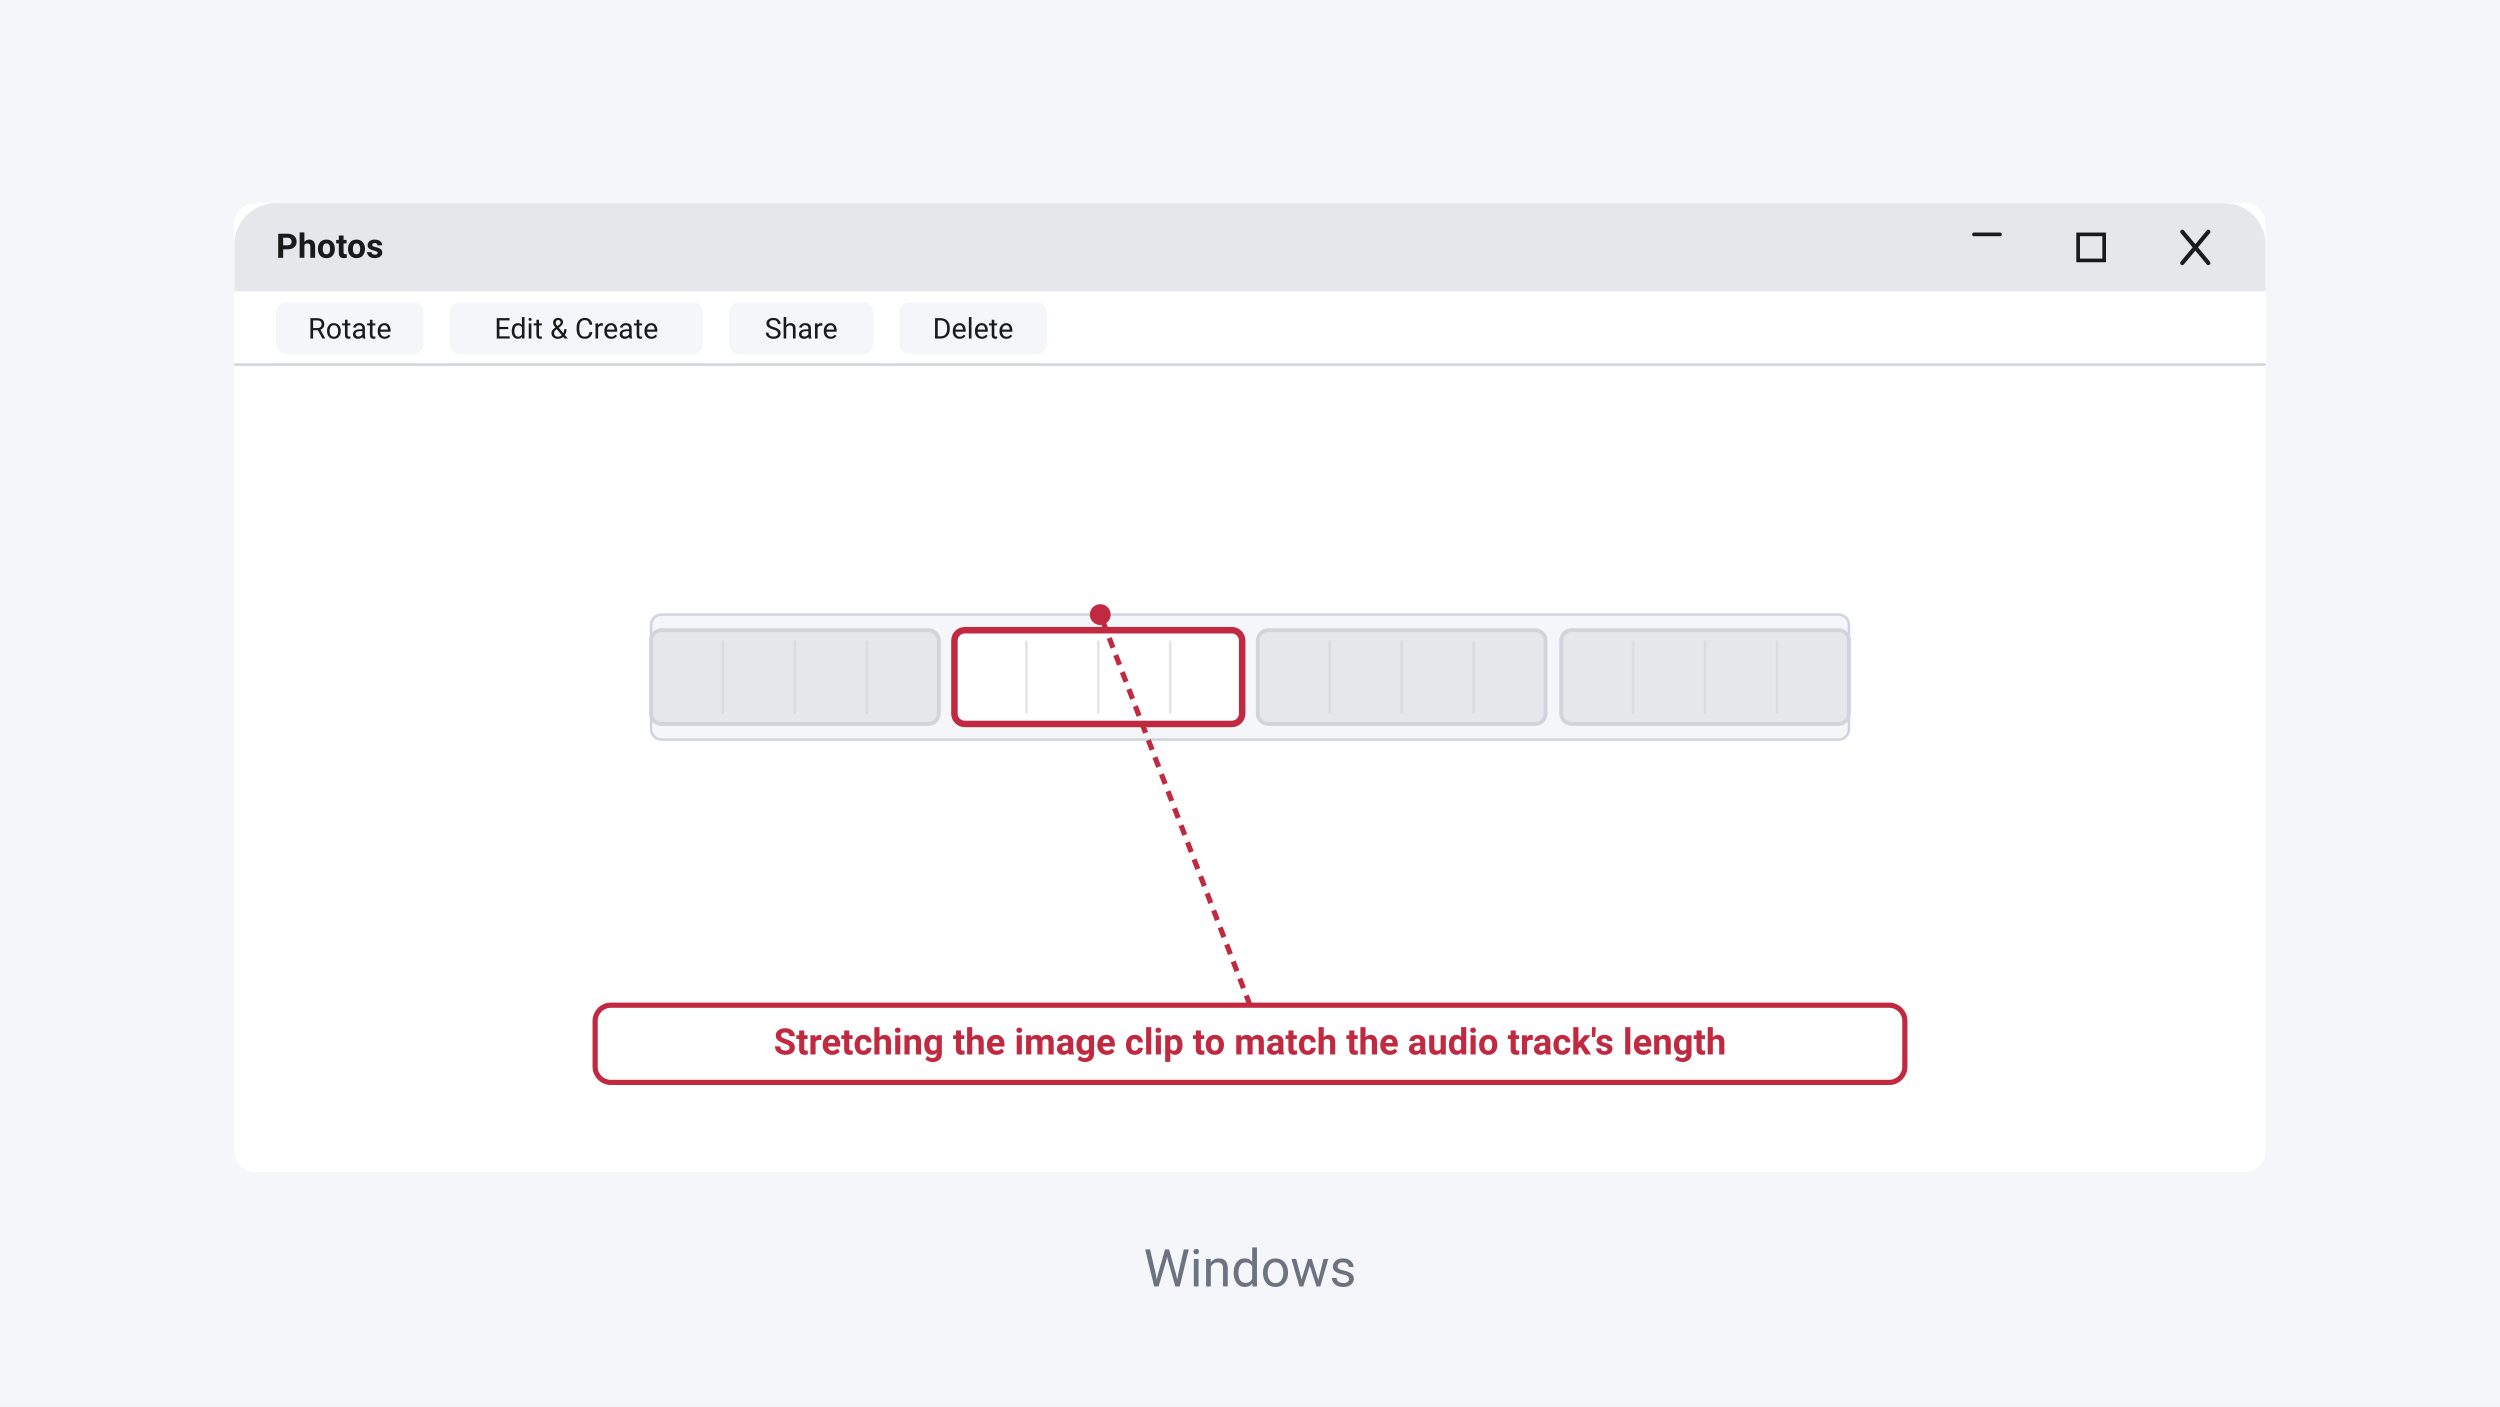
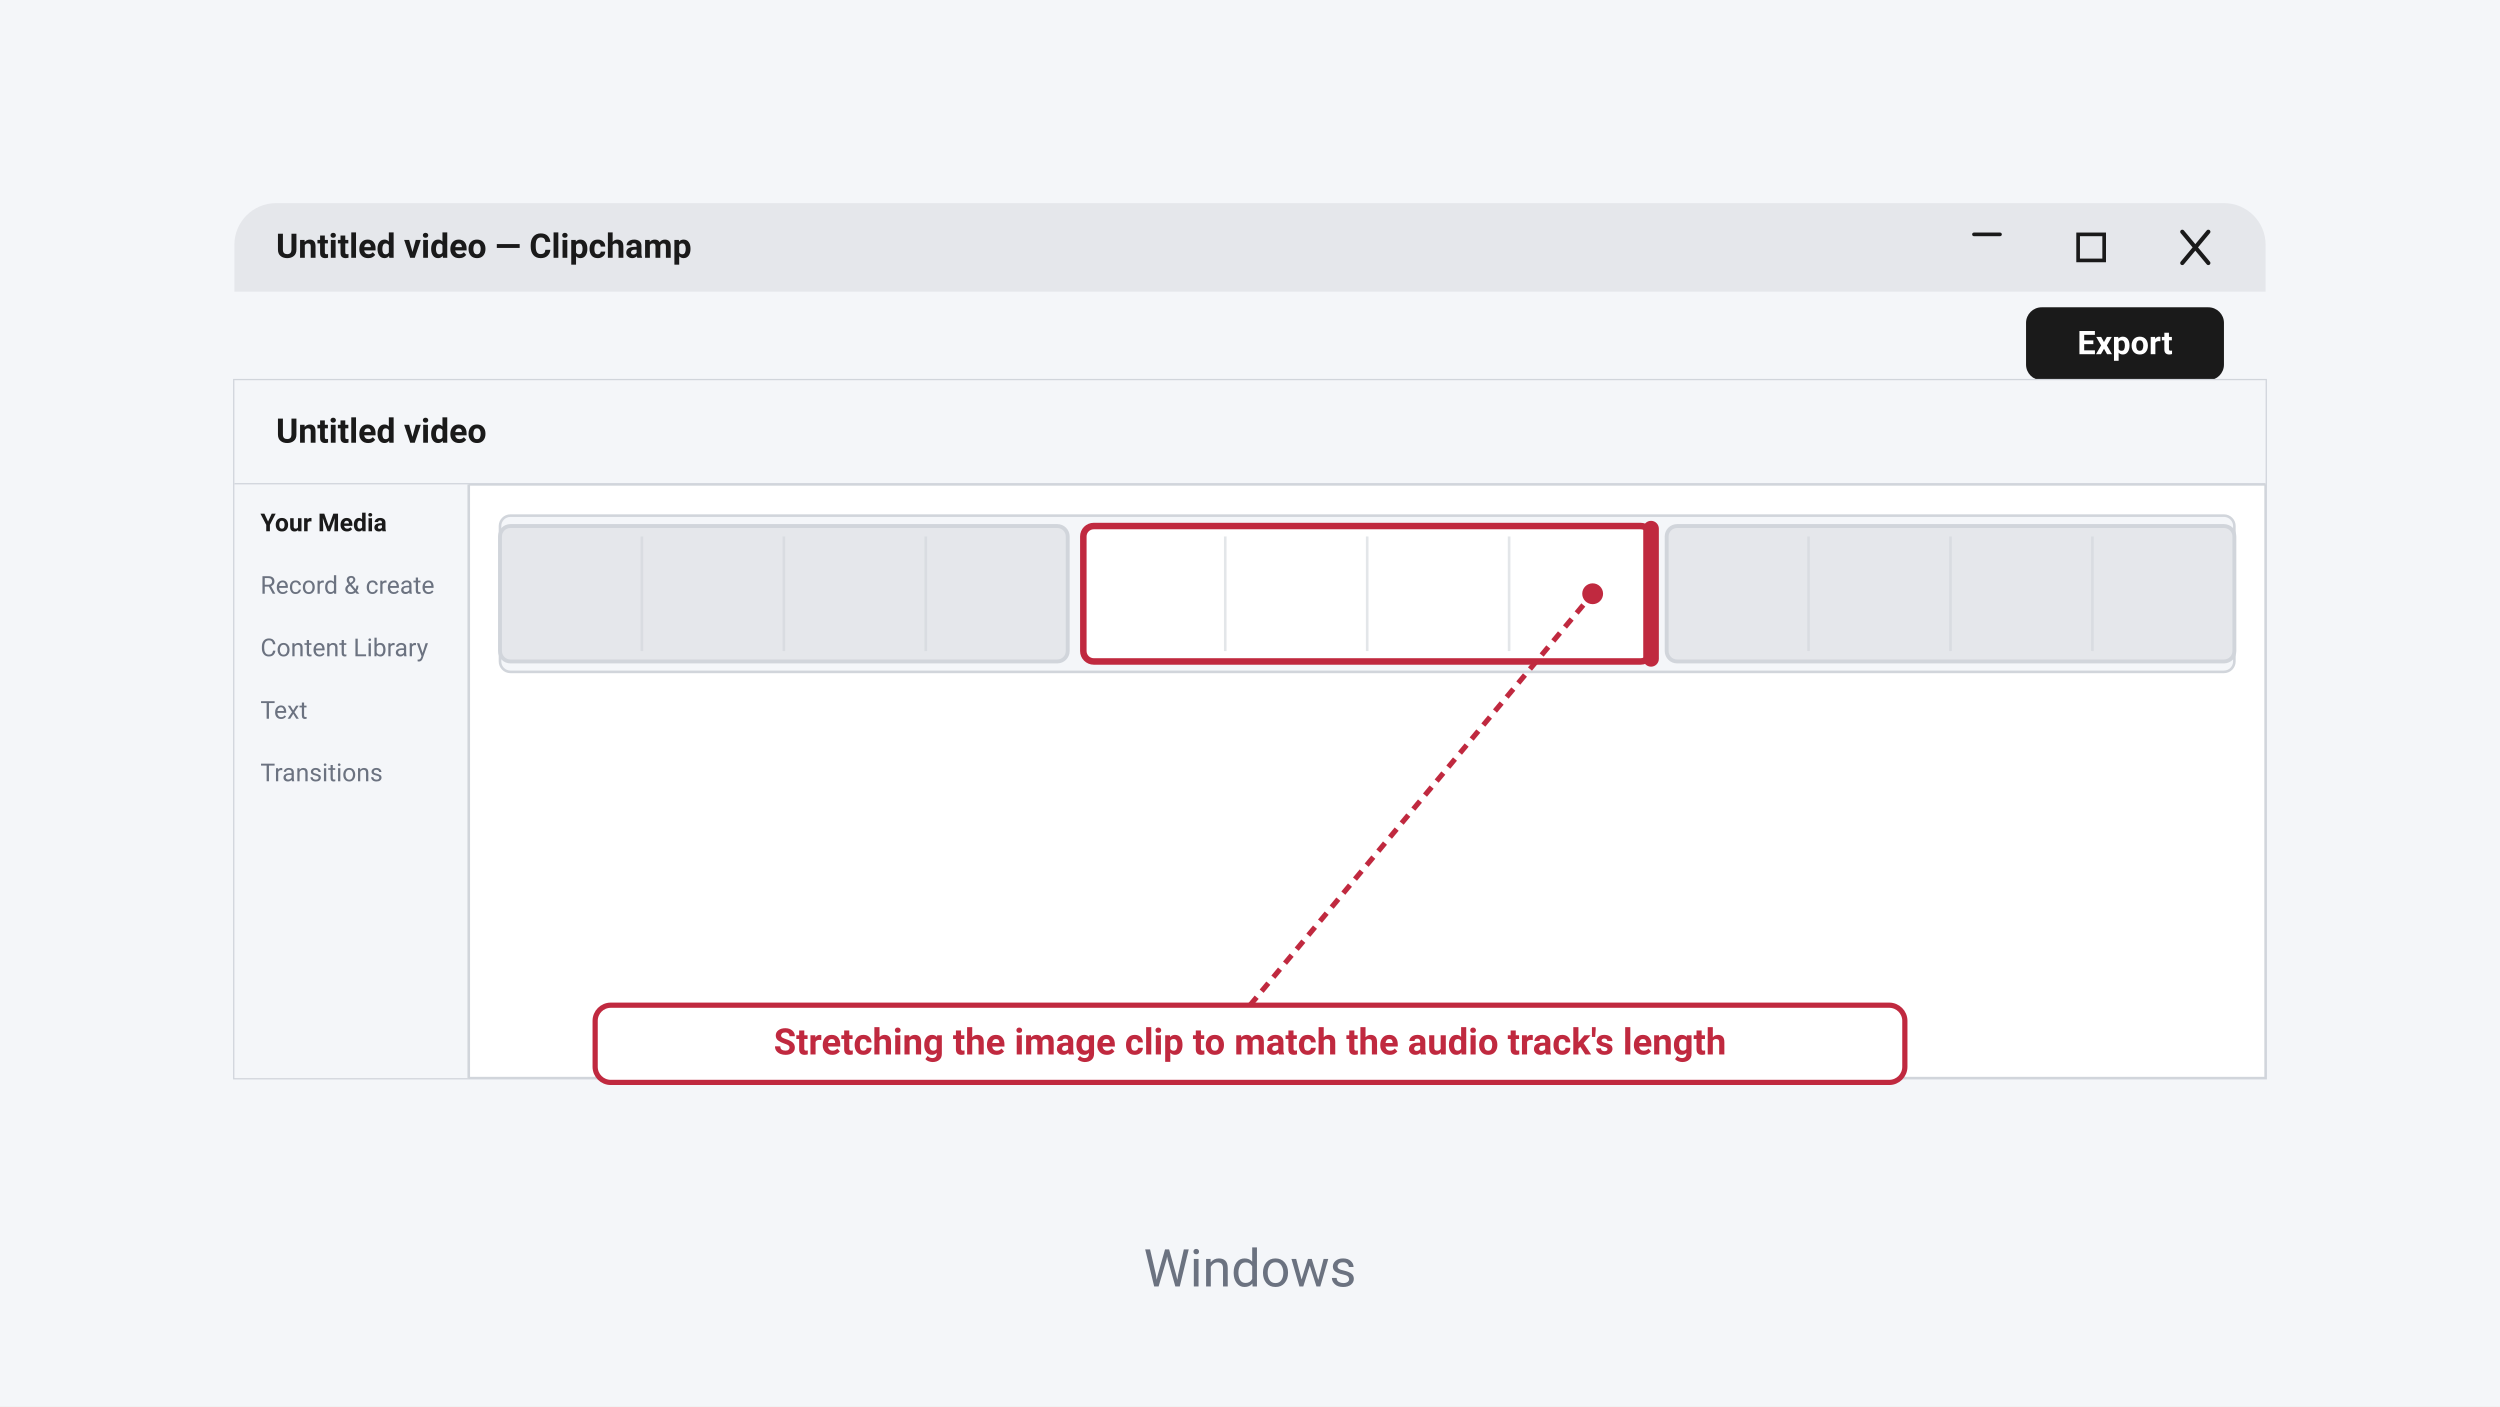
<svg xmlns="http://www.w3.org/2000/svg" width="960" height="540" viewBox="0 0 960 540">
  <rect width="960" height="540" fill="#F4F6F9" />
-   <rect x="90" y="78" width="780" height="372" rx="8" fill="#FFFFFF" />
  <path d="M 90 94 A 16 16 0 0 1 106 78 L 854 78 A 16 16 0 0 1 870 94 L 870 112 L 90 112 Z" fill="#E5E7EB" />
  <path d="M 758 90 L 768 90" stroke="#1A1A1A" stroke-width="1.4" stroke-linecap="round" />
  <rect x="798" y="90" width="10" height="10" fill="none" stroke="#1A1A1A" stroke-width="1.4" />
  <path d="M 838 89 L 848 101 M 848 89 L 838 101" stroke="#1A1A1A" stroke-width="1.6" stroke-linecap="round" />
-   <text x="106" y="99" font-family="system-ui, -apple-system, 'Segoe UI', Roboto, sans-serif" font-size="13" font-weight="600" fill="#1A1A1A" text-anchor="start">Photos</text>
-   <rect x="90" y="112" width="780" height="28" fill="#FFFFFF" />
-   <path d="M 90 140 L 870 140" stroke="#D1D5DB" stroke-width="1" />
-   <rect x="106" y="116" width="56.663" height="20" rx="4" fill="#F4F6F9" />
-   <text x="134.332" y="130" font-family="system-ui, -apple-system, 'Segoe UI', Roboto, sans-serif" font-size="11" font-weight="400" fill="#1A1A1A" text-anchor="middle">Rotate</text>
-   <rect x="172.663" y="116" width="97.319" height="20" rx="4" fill="#F4F6F9" />
-   <text x="221.323" y="130" font-family="system-ui, -apple-system, 'Segoe UI', Roboto, sans-serif" font-size="11" font-weight="400" fill="#1A1A1A" text-anchor="middle">Edit &amp; Create</text>
-   <rect x="279.982" y="116" width="55.332" height="20" rx="4" fill="#F4F6F9" />
-   <text x="307.648" y="130" font-family="system-ui, -apple-system, 'Segoe UI', Roboto, sans-serif" font-size="11" font-weight="400" fill="#1A1A1A" text-anchor="middle">Share</text>
-   <rect x="345.314" y="116" width="56.663" height="20" rx="4" fill="#F4F6F9" />
-   <text x="373.646" y="130" font-family="system-ui, -apple-system, 'Segoe UI', Roboto, sans-serif" font-size="11" font-weight="400" fill="#1A1A1A" text-anchor="middle">Delete</text>
-   <rect x="250" y="236" width="460" height="48" rx="4" fill="#F4F6F9" stroke="#D1D5DB" stroke-width="1" />
-   <rect x="250" y="242" width="110.5" height="36" rx="4" fill="#E5E7EB" stroke="#D1D5DB" stroke-width="1.5" />
-   <line x1="277.625" y1="246" x2="277.625" y2="274" stroke="#D1D5DB" stroke-width="1" opacity="0.6" />
-   <line x1="305.25" y1="246" x2="305.25" y2="274" stroke="#D1D5DB" stroke-width="1" opacity="0.6" />
-   <line x1="332.875" y1="246" x2="332.875" y2="274" stroke="#D1D5DB" stroke-width="1" opacity="0.6" />
-   <rect x="366.5" y="242" width="110.5" height="36" rx="4" fill="#FFFFFF" stroke="#C0293F" stroke-width="2.5" />
-   <line x1="394.125" y1="246" x2="394.125" y2="274" stroke="#D1D5DB" stroke-width="1" opacity="0.6" />
-   <line x1="421.75" y1="246" x2="421.75" y2="274" stroke="#D1D5DB" stroke-width="1" opacity="0.6" />
-   <line x1="449.375" y1="246" x2="449.375" y2="274" stroke="#D1D5DB" stroke-width="1" opacity="0.6" />
-   <rect x="483" y="242" width="110.5" height="36" rx="4" fill="#E5E7EB" stroke="#D1D5DB" stroke-width="1.5" />
-   <line x1="510.625" y1="246" x2="510.625" y2="274" stroke="#D1D5DB" stroke-width="1" opacity="0.6" />
-   <line x1="538.25" y1="246" x2="538.25" y2="274" stroke="#D1D5DB" stroke-width="1" opacity="0.6" />
-   <line x1="565.875" y1="246" x2="565.875" y2="274" stroke="#D1D5DB" stroke-width="1" opacity="0.6" />
-   <rect x="599.5" y="242" width="110.5" height="36" rx="4" fill="#E5E7EB" stroke="#D1D5DB" stroke-width="1.5" />
-   <line x1="627.125" y1="246" x2="627.125" y2="274" stroke="#D1D5DB" stroke-width="1" opacity="0.6" />
-   <line x1="654.75" y1="246" x2="654.75" y2="274" stroke="#D1D5DB" stroke-width="1" opacity="0.6" />
-   <line x1="682.375" y1="246" x2="682.375" y2="274" stroke="#D1D5DB" stroke-width="1" opacity="0.6" />
-   <line x1="480" y1="386" x2="422.5" y2="236" stroke="#C0293F" stroke-width="2" stroke-dasharray="4,3" />
-   <circle cx="422.5" cy="236" r="4" fill="#C0293F" />
+   <text x="106" y="99" font-family="system-ui, -apple-system, 'Segoe UI', Roboto, sans-serif" font-size="13" font-weight="600" fill="#1A1A1A" text-anchor="start">Untitled video — Clipchamp</text>
+   <rect x="778" y="118" width="76" height="28" rx="6" fill="#1A1A1A" stroke="none" stroke-width="0" />
+   <text x="816" y="136" font-family="system-ui, -apple-system, 'Segoe UI', Roboto, sans-serif" font-size="12.5" font-weight="700" fill="#FFFFFF" text-anchor="middle">Export</text>
+   <g transform="translate(0, 34)">
+     <rect x="90" y="112" width="780" height="268" fill="#FFFFFF" stroke="#D1D5DB" stroke-width="1" />
+     <rect x="90" y="112" width="780" height="40" fill="#F4F6F9" />
+     <line x1="90" y1="152" x2="870" y2="152" stroke="#D1D5DB" stroke-width="1" />
+     <text x="106" y="136" font-family="system-ui, -apple-system, 'Segoe UI', Roboto, sans-serif" font-size="13" font-weight="600" fill="#1A1A1A" text-anchor="start">Untitled video</text>
+     <rect x="90" y="152" width="90" height="228" fill="#F4F6F9" />
+     <line x1="180" y1="152" x2="180" y2="380" stroke="#D1D5DB" stroke-width="1" />
+     <text x="100" y="170" font-family="system-ui, -apple-system, 'Segoe UI', Roboto, sans-serif" font-size="9.5" font-weight="700" fill="#1A1A1A" text-anchor="start">Your Media</text>
+     <text x="100" y="194" font-family="system-ui, -apple-system, 'Segoe UI', Roboto, sans-serif" font-size="9.5" font-weight="400" fill="#6B7280" text-anchor="start">Record &amp; create</text>
+     <text x="100" y="218" font-family="system-ui, -apple-system, 'Segoe UI', Roboto, sans-serif" font-size="9.5" font-weight="400" fill="#6B7280" text-anchor="start">Content Library</text>
+     <text x="100" y="242" font-family="system-ui, -apple-system, 'Segoe UI', Roboto, sans-serif" font-size="9.5" font-weight="400" fill="#6B7280" text-anchor="start">Text</text>
+     <text x="100" y="266" font-family="system-ui, -apple-system, 'Segoe UI', Roboto, sans-serif" font-size="9.5" font-weight="400" fill="#6B7280" text-anchor="start">Transitions</text>
+   </g>
+   <rect x="192" y="198" width="666" height="60" rx="4" fill="#F4F6F9" stroke="#D1D5DB" stroke-width="1" />
+   <rect x="192" y="202" width="218" height="52" rx="4" fill="#E5E7EB" stroke="#D1D5DB" stroke-width="1.5" />
+   <line x1="246.5" y1="206" x2="246.5" y2="250" stroke="#D1D5DB" stroke-width="1" opacity="0.6" />
+   <line x1="301" y1="206" x2="301" y2="250" stroke="#D1D5DB" stroke-width="1" opacity="0.6" />
+   <line x1="355.5" y1="206" x2="355.5" y2="250" stroke="#D1D5DB" stroke-width="1" opacity="0.6" />
+   <rect x="416" y="202" width="218" height="52" rx="4" fill="#FFFFFF" stroke="#C0293F" stroke-width="2.5" />
+   <line x1="470.5" y1="206" x2="470.5" y2="250" stroke="#D1D5DB" stroke-width="1" opacity="0.6" />
+   <line x1="525" y1="206" x2="525" y2="250" stroke="#D1D5DB" stroke-width="1" opacity="0.6" />
+   <line x1="579.5" y1="206" x2="579.5" y2="250" stroke="#D1D5DB" stroke-width="1" opacity="0.6" />
+   <rect x="631" y="200" width="6" height="56" rx="3" fill="#C0293F" />
+   <rect x="640" y="202" width="218" height="52" rx="4" fill="#E5E7EB" stroke="#D1D5DB" stroke-width="1.5" />
+   <line x1="694.5" y1="206" x2="694.5" y2="250" stroke="#D1D5DB" stroke-width="1" opacity="0.6" />
+   <line x1="749" y1="206" x2="749" y2="250" stroke="#D1D5DB" stroke-width="1" opacity="0.6" />
+   <line x1="803.5" y1="206" x2="803.5" y2="250" stroke="#D1D5DB" stroke-width="1" opacity="0.6" />
+   <line x1="480" y1="386" x2="611.58" y2="228" stroke="#C0293F" stroke-width="2" stroke-dasharray="4,3" />
+   <circle cx="611.58" cy="228" r="4" fill="#C0293F" />
  <rect x="228.538" y="386" width="502.923" height="29.65" rx="6" fill="#FFFFFF" stroke="#C0293F" stroke-width="2" />
  <text x="480" y="404.92" font-family="system-ui, -apple-system, 'Segoe UI', Roboto, sans-serif" font-size="14" font-weight="700" fill="#C0293F" text-anchor="middle">Stretching the image clip to match the audio track's length</text>
  <text x="480" y="494" font-family="system-ui, -apple-system, 'Segoe UI', Roboto, sans-serif" font-size="20" font-weight="400" fill="#6B7280" text-anchor="middle">Windows</text>
</svg>
